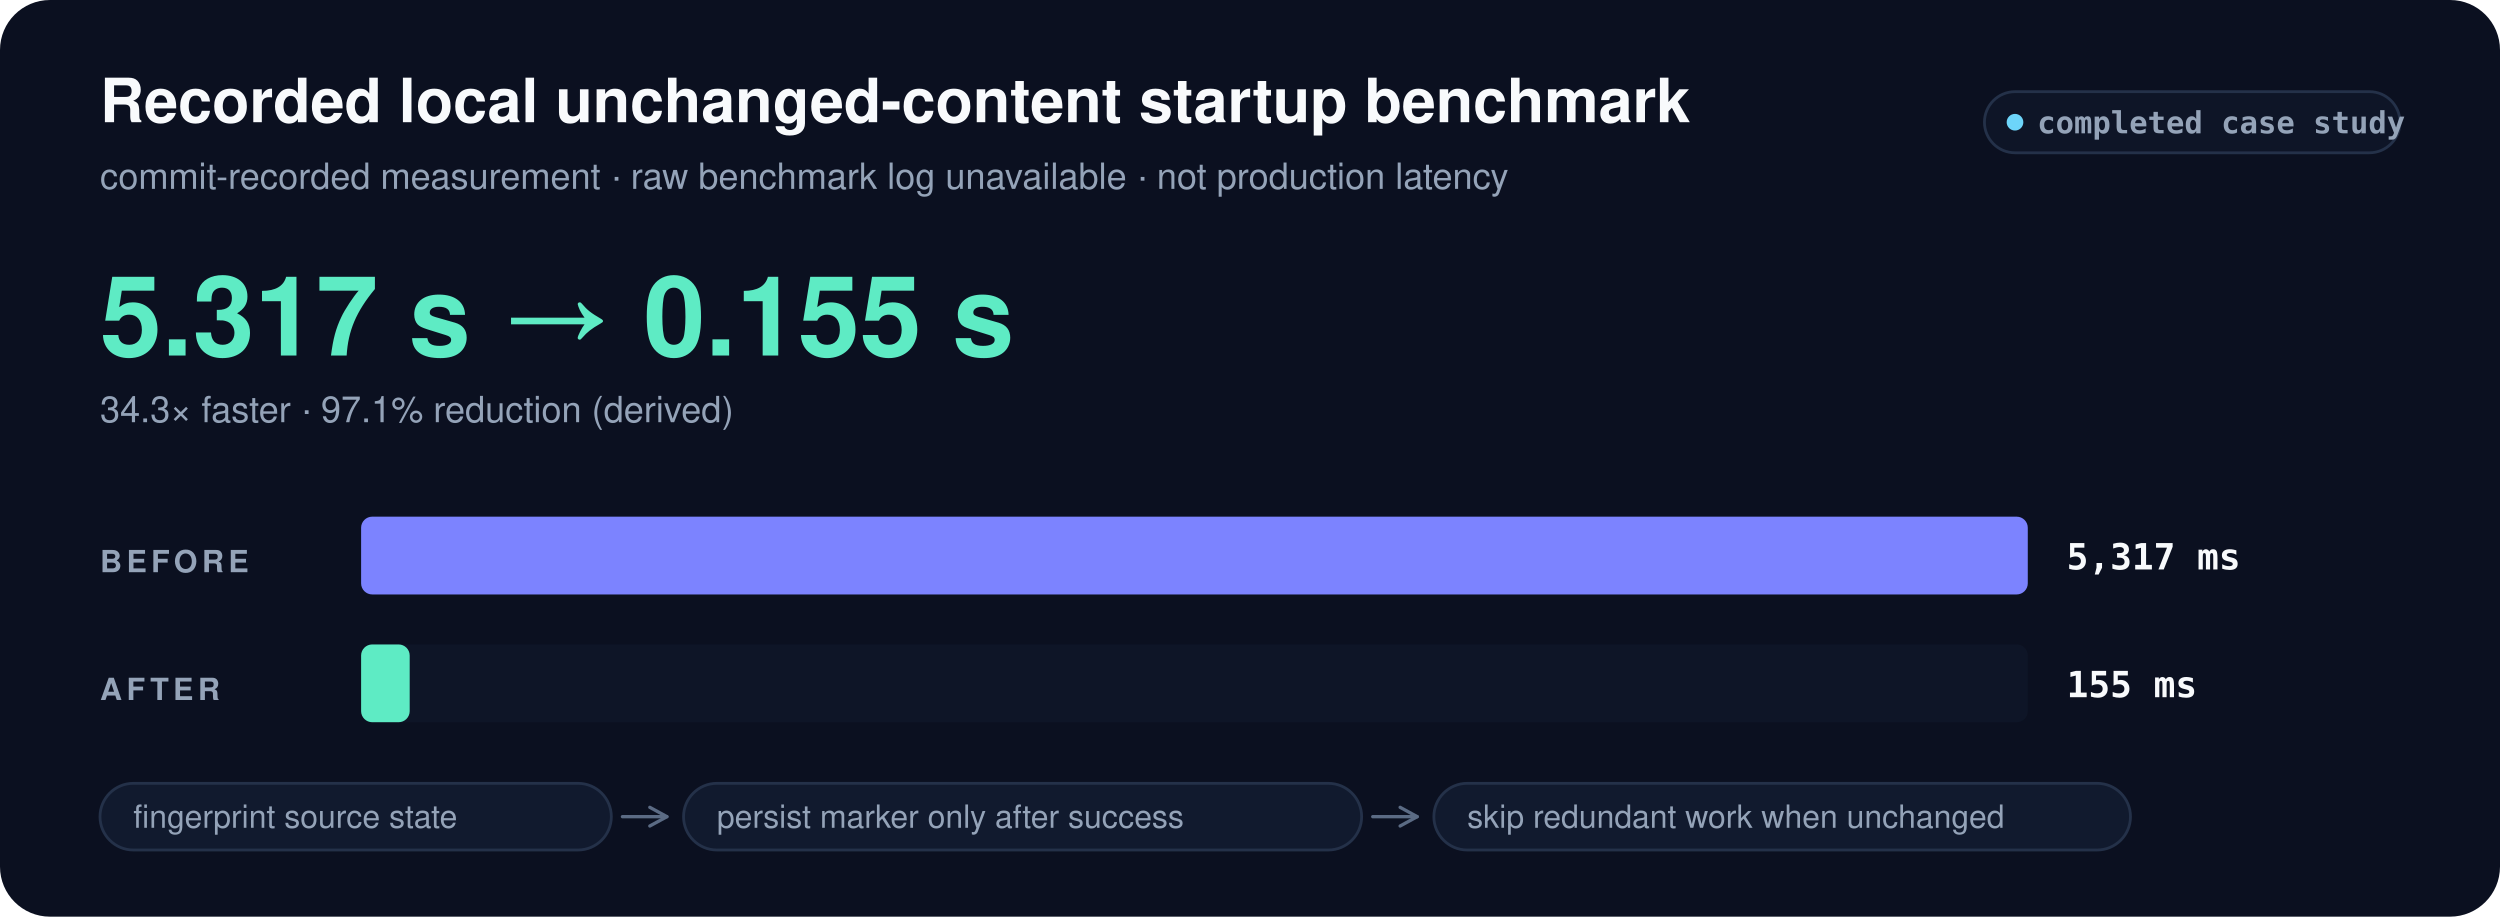
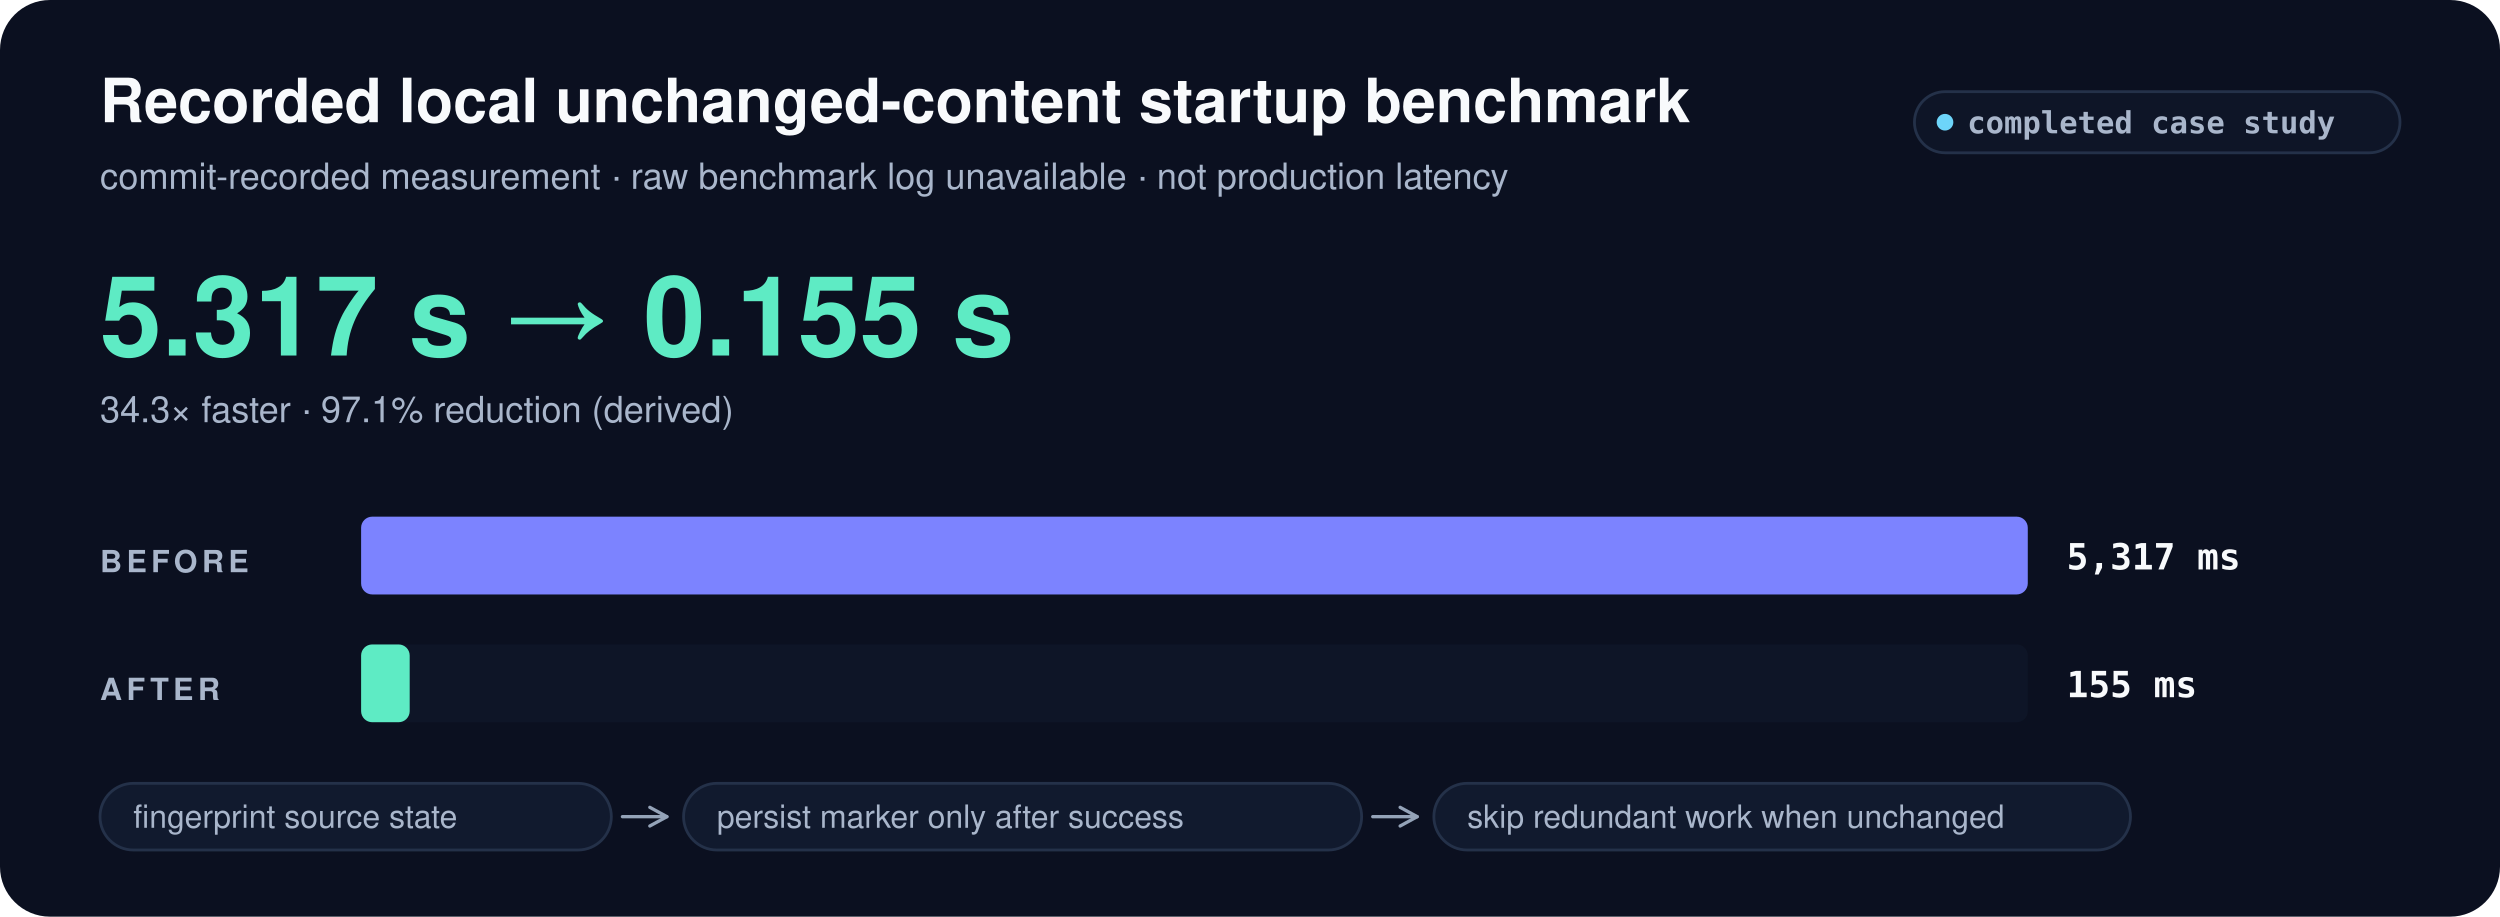
<svg xmlns="http://www.w3.org/2000/svg" width="900" height="330" viewBox="0 0 900 330" role="img" aria-labelledby="title desc">
  <g font-family="-apple-system,BlinkMacSystemFont,'Segoe UI',Helvetica,Arial,sans-serif">
    <rect x="0" y="0" width="900" height="330" rx="18" fill="#0B1020" />
    <text x="36" y="44" fill="#F8FAFC" font-size="22" font-weight="650" text-anchor="start">Recorded local unchanged-content startup benchmark</text>
-     <text x="36" y="68" fill="#94A3B8" font-size="13" font-weight="400" text-anchor="start">commit-recorded measurement · raw benchmark log unavailable · not production latency</text>
-     <rect x="714.4" y="33" width="149.6" height="22" rx="11" fill="#0E1527" stroke="#243149" stroke-width="1" />
-     <circle cx="725.4" cy="44" r="3" fill="#6DD5FA" />
-     <text x="733.4" y="48" fill="#94A3B8" font-size="11" font-weight="600" text-anchor="start" font-family="ui-monospace,SFMono-Regular,Menlo,Consolas,monospace">completed case study</text>
+     <text x="36" y="68" fill="#A9B6CB" font-size="13" font-weight="400" text-anchor="start">commit-recorded measurement · raw benchmark log unavailable · not production latency</text>
+     <rect x="689.2" y="33" width="174.8" height="22" rx="11" fill="#0E1527" stroke="#243149" stroke-width="1" />
+     <circle cx="700.2" cy="44" r="3" fill="#6DD5FA" />
+     <text x="708.2" y="48" fill="#A9B6CB" font-size="11" font-weight="600" text-anchor="start" font-family="ui-monospace,SFMono-Regular,Menlo,Consolas,monospace">completed case study</text>
    <text x="36" y="128" fill="#5EEBC4" font-size="40" font-weight="700" text-anchor="start">5.317 s → 0.155 s</text>
-     <text x="36" y="152" fill="#94A3B8" font-size="13" font-weight="400" text-anchor="start">34.3× faster · 97.1% reduction (derived)</text>
-     <text x="36" y="206" fill="#94A3B8" font-size="11" font-weight="700" text-anchor="start" letter-spacing="1.6">BEFORE</text>
+     <text x="36" y="152" fill="#A9B6CB" font-size="13" font-weight="400" text-anchor="start">34.3× faster · 97.1% reduction (derived)</text>
+     <text x="36" y="206" fill="#A9B6CB" font-size="11" font-weight="700" text-anchor="start" letter-spacing="1.6">BEFORE</text>
    <rect x="130" y="186" width="600" height="28" rx="4" fill="#0E1527" />
    <rect x="130" y="186" width="600" height="28" rx="4" fill="#7C83FF" />
    <text x="744" y="205" fill="#F8FAFC" font-size="13" font-weight="600" text-anchor="start" font-family="ui-monospace,SFMono-Regular,Menlo,Consolas,monospace">5,317 ms</text>
-     <text x="36" y="252" fill="#94A3B8" font-size="11" font-weight="700" text-anchor="start" letter-spacing="1.6">AFTER</text>
+     <text x="36" y="252" fill="#A9B6CB" font-size="11" font-weight="700" text-anchor="start" letter-spacing="1.6">AFTER</text>
    <rect x="130" y="232" width="600" height="28" rx="4" fill="#0E1527" />
    <rect x="130" y="232" width="17.49" height="28" rx="4" fill="#5EEBC4" />
    <text x="744" y="251" fill="#F8FAFC" font-size="13" font-weight="600" text-anchor="start" font-family="ui-monospace,SFMono-Regular,Menlo,Consolas,monospace">155 ms</text>
    <rect x="36" y="282" width="184.08" height="24" rx="12" fill="#111A2E" stroke="#243149" stroke-width="1" />
-     <text x="48" y="298" fill="#94A3B8" font-size="11.5" font-weight="500" text-anchor="start">fingerprint source state</text>
-     <path d="M 224.08 294 L 240.08 294" stroke="#5B6B84" stroke-width="1.2" fill="none" stroke-linecap="round" stroke-linejoin="round" />
-     <path d="M 233.94 297.36 L 240.08 294 L 233.94 290.64" stroke="#5B6B84" stroke-width="1.2" fill="none" stroke-linecap="round" stroke-linejoin="round" />
+     <text x="48" y="298" fill="#A9B6CB" font-size="11.5" font-weight="500" text-anchor="start">fingerprint source state</text>
+     <path d="M 224.08 294 L 240.08 294" stroke="#94A3B8" stroke-width="1.2" fill="none" stroke-linecap="round" stroke-linejoin="round" />
+     <path d="M 233.94 297.36 L 240.08 294 L 233.94 290.64" stroke="#94A3B8" stroke-width="1.2" fill="none" stroke-linecap="round" stroke-linejoin="round" />
    <rect x="246.08" y="282" width="244.11" height="24" rx="12" fill="#111A2E" stroke="#243149" stroke-width="1" />
-     <text x="258.08" y="298" fill="#94A3B8" font-size="11.5" font-weight="500" text-anchor="start">persist marker only after success</text>
-     <path d="M 494.19 294 L 510.19 294" stroke="#5B6B84" stroke-width="1.2" fill="none" stroke-linecap="round" stroke-linejoin="round" />
-     <path d="M 504.05 297.36 L 510.19 294 L 504.05 290.64" stroke="#5B6B84" stroke-width="1.2" fill="none" stroke-linecap="round" stroke-linejoin="round" />
+     <text x="258.08" y="298" fill="#A9B6CB" font-size="11.5" font-weight="500" text-anchor="start">persist marker only after success</text>
+     <path d="M 494.19 294 L 510.19 294" stroke="#94A3B8" stroke-width="1.2" fill="none" stroke-linecap="round" stroke-linejoin="round" />
+     <path d="M 504.05 297.36 L 510.19 294 L 504.05 290.64" stroke="#94A3B8" stroke-width="1.2" fill="none" stroke-linecap="round" stroke-linejoin="round" />
    <rect x="516.19" y="282" width="250.78" height="24" rx="12" fill="#111A2E" stroke="#243149" stroke-width="1" />
-     <text x="528.19" y="298" fill="#94A3B8" font-size="11.5" font-weight="500" text-anchor="start">skip redundant work when unchanged</text>
+     <text x="528.19" y="298" fill="#A9B6CB" font-size="11.5" font-weight="500" text-anchor="start">skip redundant work when unchanged</text>
  </g>
</svg>
